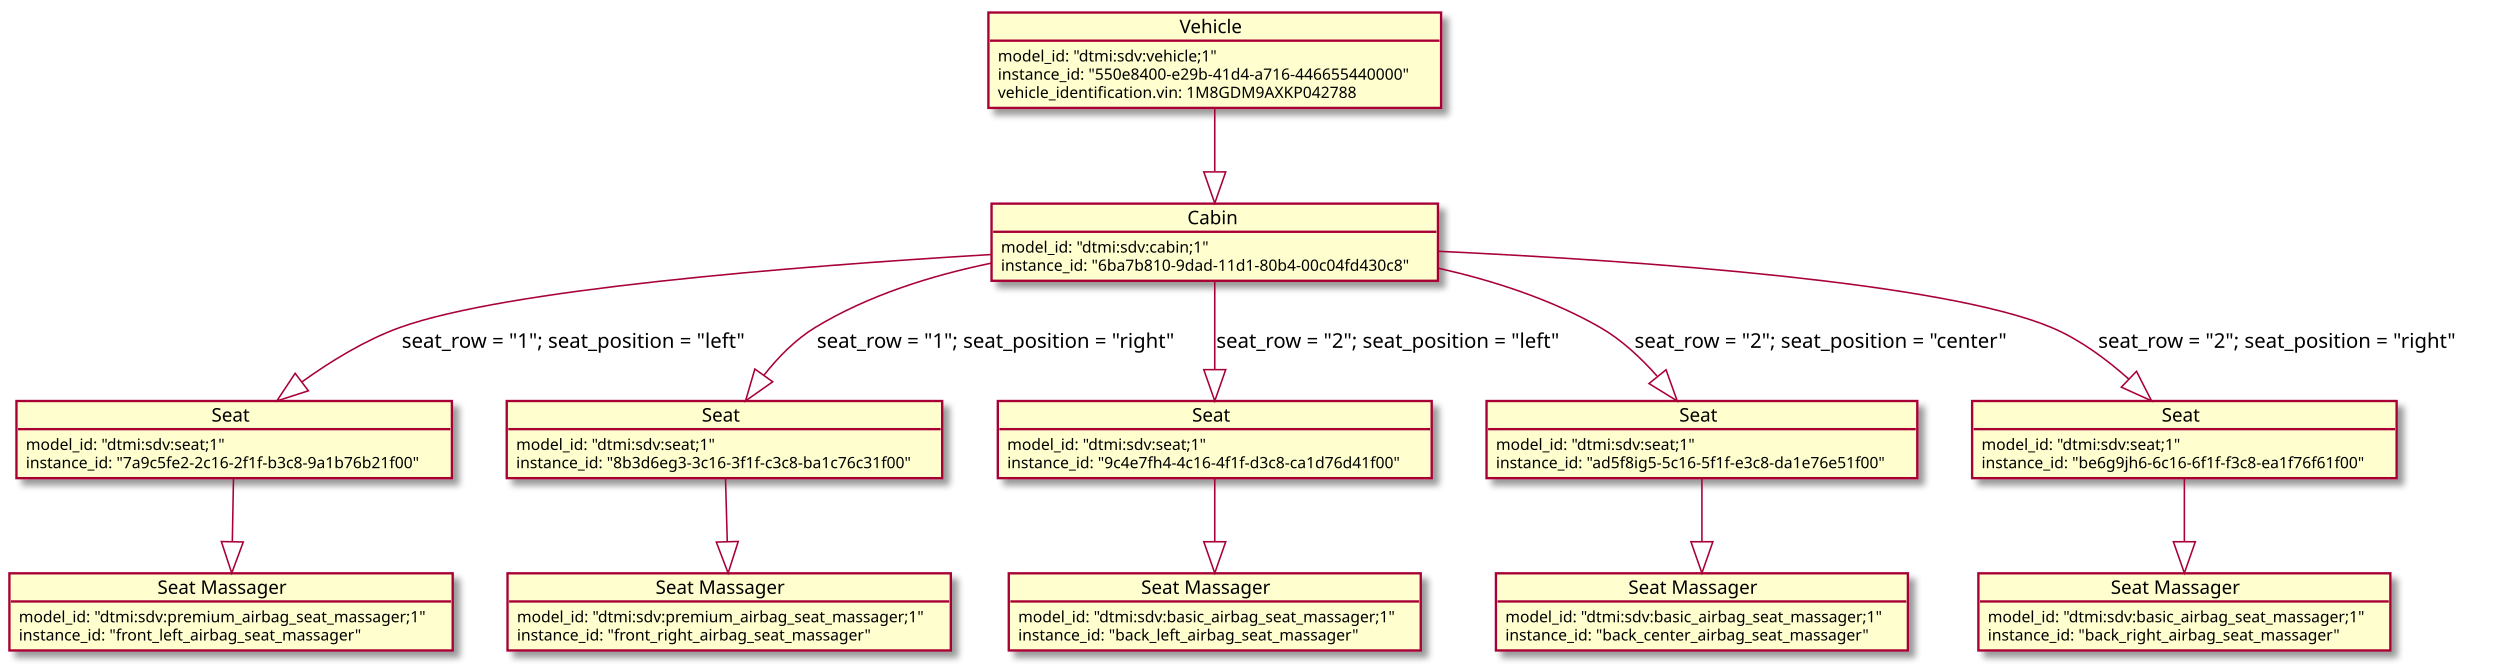
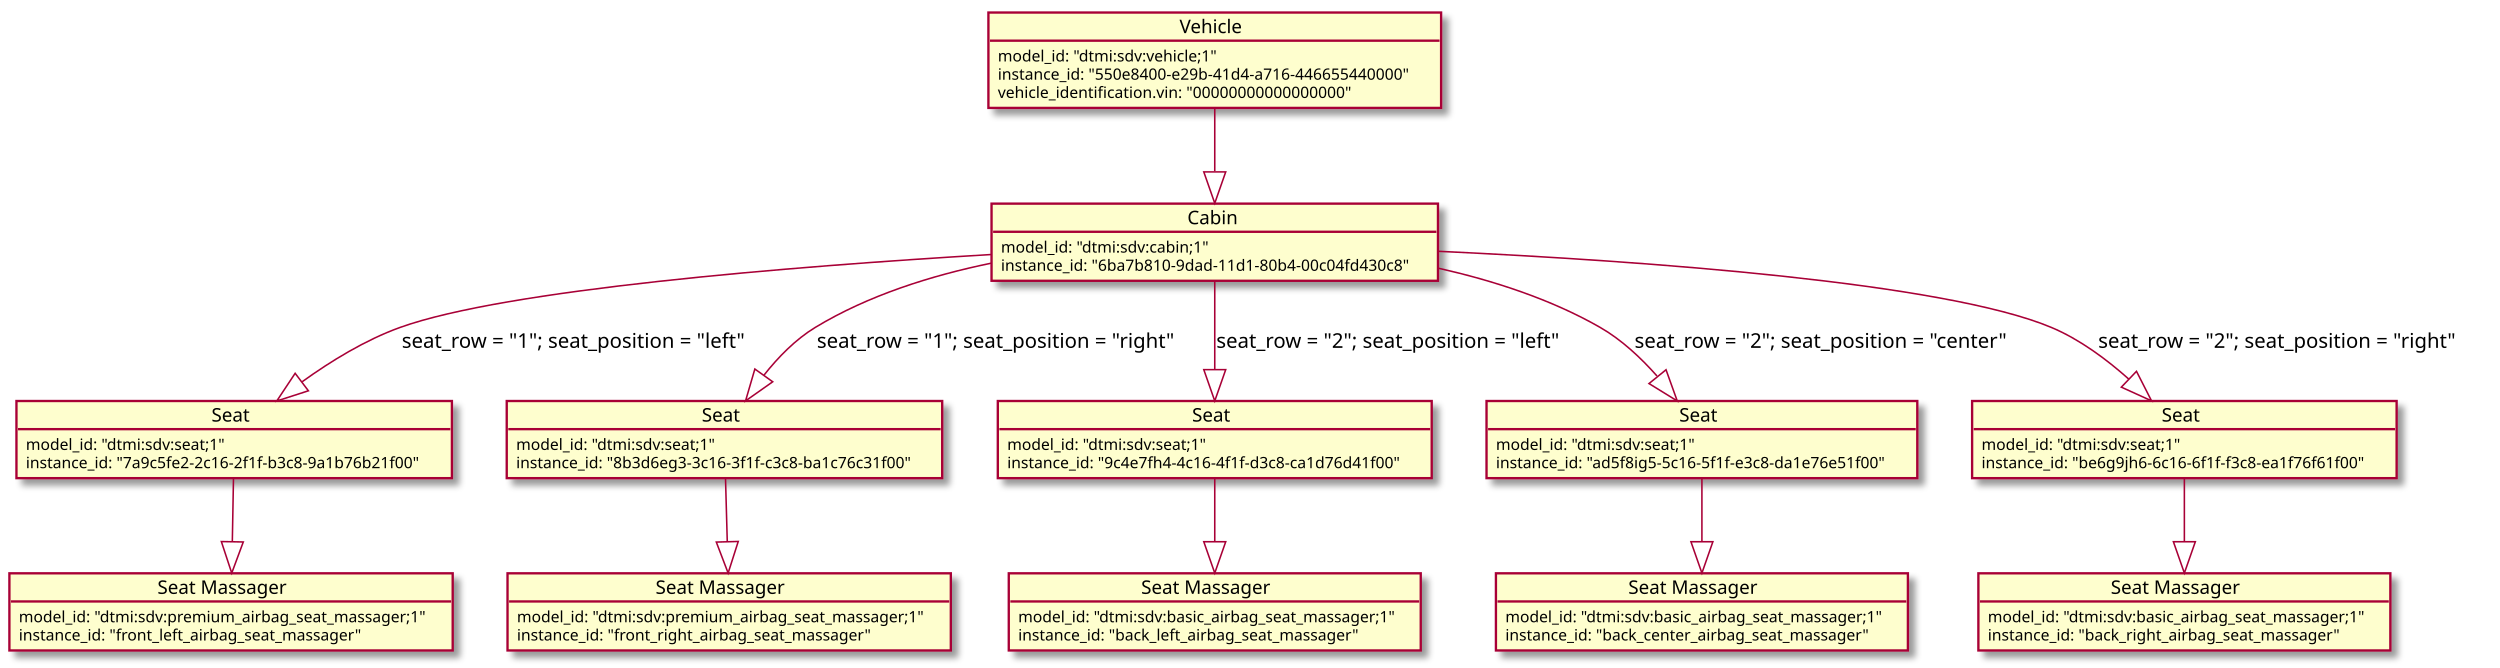
- <svg xmlns="http://www.w3.org/2000/svg" contentScriptType="application/ecmascript" contentStyleType="text/css" height="426px" preserveAspectRatio="none" style="width:1596px;height:426px;background:#FEFEFE;" version="1.1" viewBox="0 0 1596 426" width="1596px" zoomAndPan="magnify">
+ <svg xmlns="http://www.w3.org/2000/svg" contentScriptType="application/ecmascript" contentStyleType="text/css" height="426px" preserveAspectRatio="none" style="width:1596px;height:426px;" version="1.1" viewBox="0 0 1596 426" width="1596px" zoomAndPan="magnify">
  <defs>
-     <filter height="300%" id="ftyaiaz1k6snk" width="300%" x="-1" y="-1">
+     <filter height="300%" id="f1hf6sou0shywf" width="300%" x="-1" y="-1">
      <feGaussianBlur result="blurOut" stdDeviation="2.0" />
      <feColorMatrix in="blurOut" result="blurOut2" type="matrix" values="0 0 0 0 0 0 0 0 0 0 0 0 0 0 0 0 0 0 .4 0" />
      <feOffset dx="4.0" dy="4.0" in="blurOut2" result="blurOut3" />
      <feBlend in="SourceGraphic" in2="blurOut3" mode="normal" />
    </filter>
  </defs>
  <g>
-     <rect fill="#FEFECE" filter="url(#ftyaiaz1k6snk)" height="60.891" style="stroke: #A80036; stroke-width: 1.5;" width="289" x="631" y="8" />
+     <rect fill="#FEFECE" filter="url(#f1hf6sou0shywf)" height="60.891" style="stroke: #A80036; stroke-width: 1.5;" width="289" x="631" y="8" />
    <text fill="#000000" font-family="sans-serif" font-size="12" lengthAdjust="spacingAndGlyphs" textLength="45" x="753" y="21.139">Vehicle</text>
    <line style="stroke: #A80036; stroke-width: 1.5;" x1="632" x2="919" y1="25.969" y2="25.969" />
    <text fill="#000000" font-family="sans-serif" font-size="10" lengthAdjust="spacingAndGlyphs" textLength="146" x="637" y="39.251">model_id: "dtmi:sdv:vehicle;1"</text>
    <text fill="#000000" font-family="sans-serif" font-size="10" lengthAdjust="spacingAndGlyphs" textLength="277" x="637" y="50.892">instance_id: "550e8400-e29b-41d4-a716-446655440000"</text>
-     <text fill="#000000" font-family="sans-serif" font-size="10" lengthAdjust="spacingAndGlyphs" textLength="237" x="637" y="62.532">vehicle_identification.vin: 1M8GDM9AXKP042788</text>
-     <rect fill="#FEFECE" filter="url(#ftyaiaz1k6snk)" height="49.25" style="stroke: #A80036; stroke-width: 1.5;" width="285" x="633" y="130" />
+     <text fill="#000000" font-family="sans-serif" font-size="10" lengthAdjust="spacingAndGlyphs" textLength="234" x="637" y="62.532">vehicle_identification.vin: "00000000000000000"</text>
+     <rect fill="#FEFECE" filter="url(#f1hf6sou0shywf)" height="49.25" style="stroke: #A80036; stroke-width: 1.5;" width="285" x="633" y="130" />
    <text fill="#000000" font-family="sans-serif" font-size="12" lengthAdjust="spacingAndGlyphs" textLength="35" x="758" y="143.139">Cabin</text>
    <line style="stroke: #A80036; stroke-width: 1.5;" x1="634" x2="917" y1="147.969" y2="147.969" />
    <text fill="#000000" font-family="sans-serif" font-size="10" lengthAdjust="spacingAndGlyphs" textLength="138" x="639" y="161.251">model_id: "dtmi:sdv:cabin;1"</text>
    <text fill="#000000" font-family="sans-serif" font-size="10" lengthAdjust="spacingAndGlyphs" textLength="273" x="639" y="172.892">instance_id: "6ba7b810-9dad-11d1-80b4-00c04fd430c8"</text>
-     <rect fill="#FEFECE" filter="url(#ftyaiaz1k6snk)" height="49.25" style="stroke: #A80036; stroke-width: 1.5;" width="278" x="10.5" y="256" />
+     <rect fill="#FEFECE" filter="url(#f1hf6sou0shywf)" height="49.25" style="stroke: #A80036; stroke-width: 1.5;" width="278" x="10.5" y="256" />
    <text fill="#000000" font-family="sans-serif" font-size="12" lengthAdjust="spacingAndGlyphs" textLength="29" x="135" y="269.139">Seat</text>
    <line style="stroke: #A80036; stroke-width: 1.5;" x1="11.5" x2="287.5" y1="273.969" y2="273.969" />
    <text fill="#000000" font-family="sans-serif" font-size="10" lengthAdjust="spacingAndGlyphs" textLength="134" x="16.5" y="287.251">model_id: "dtmi:sdv:seat;1"</text>
    <text fill="#000000" font-family="sans-serif" font-size="10" lengthAdjust="spacingAndGlyphs" textLength="266" x="16.5" y="298.892">instance_id: "7a9c5fe2-2c16-2f1f-b3c8-9a1b76b21f00"</text>
-     <rect fill="#FEFECE" filter="url(#ftyaiaz1k6snk)" height="49.25" style="stroke: #A80036; stroke-width: 1.5;" width="278" x="323.5" y="256" />
+     <rect fill="#FEFECE" filter="url(#f1hf6sou0shywf)" height="49.25" style="stroke: #A80036; stroke-width: 1.5;" width="278" x="323.5" y="256" />
    <text fill="#000000" font-family="sans-serif" font-size="12" lengthAdjust="spacingAndGlyphs" textLength="29" x="448" y="269.139">Seat</text>
    <line style="stroke: #A80036; stroke-width: 1.5;" x1="324.5" x2="600.5" y1="273.969" y2="273.969" />
    <text fill="#000000" font-family="sans-serif" font-size="10" lengthAdjust="spacingAndGlyphs" textLength="134" x="329.5" y="287.251">model_id: "dtmi:sdv:seat;1"</text>
    <text fill="#000000" font-family="sans-serif" font-size="10" lengthAdjust="spacingAndGlyphs" textLength="266" x="329.5" y="298.892">instance_id: "8b3d6eg3-3c16-3f1f-c3c8-ba1c76c31f00"</text>
-     <rect fill="#FEFECE" filter="url(#ftyaiaz1k6snk)" height="49.25" style="stroke: #A80036; stroke-width: 1.5;" width="277" x="637" y="256" />
+     <rect fill="#FEFECE" filter="url(#f1hf6sou0shywf)" height="49.25" style="stroke: #A80036; stroke-width: 1.5;" width="277" x="637" y="256" />
    <text fill="#000000" font-family="sans-serif" font-size="12" lengthAdjust="spacingAndGlyphs" textLength="29" x="761" y="269.139">Seat</text>
    <line style="stroke: #A80036; stroke-width: 1.5;" x1="638" x2="913" y1="273.969" y2="273.969" />
    <text fill="#000000" font-family="sans-serif" font-size="10" lengthAdjust="spacingAndGlyphs" textLength="134" x="643" y="287.251">model_id: "dtmi:sdv:seat;1"</text>
    <text fill="#000000" font-family="sans-serif" font-size="10" lengthAdjust="spacingAndGlyphs" textLength="265" x="643" y="298.892">instance_id: "9c4e7fh4-4c16-4f1f-d3c8-ca1d76d41f00"</text>
-     <rect fill="#FEFECE" filter="url(#ftyaiaz1k6snk)" height="49.25" style="stroke: #A80036; stroke-width: 1.5;" width="275" x="949" y="256" />
+     <rect fill="#FEFECE" filter="url(#f1hf6sou0shywf)" height="49.25" style="stroke: #A80036; stroke-width: 1.5;" width="275" x="949" y="256" />
    <text fill="#000000" font-family="sans-serif" font-size="12" lengthAdjust="spacingAndGlyphs" textLength="29" x="1072" y="269.139">Seat</text>
    <line style="stroke: #A80036; stroke-width: 1.5;" x1="950" x2="1223" y1="273.969" y2="273.969" />
    <text fill="#000000" font-family="sans-serif" font-size="10" lengthAdjust="spacingAndGlyphs" textLength="134" x="955" y="287.251">model_id: "dtmi:sdv:seat;1"</text>
    <text fill="#000000" font-family="sans-serif" font-size="10" lengthAdjust="spacingAndGlyphs" textLength="263" x="955" y="298.892">instance_id: "ad5f8ig5-5c16-5f1f-e3c8-da1e76e51f00"</text>
-     <rect fill="#FEFECE" filter="url(#ftyaiaz1k6snk)" height="49.25" style="stroke: #A80036; stroke-width: 1.5;" width="271" x="1259" y="256" />
+     <rect fill="#FEFECE" filter="url(#f1hf6sou0shywf)" height="49.25" style="stroke: #A80036; stroke-width: 1.5;" width="271" x="1259" y="256" />
    <text fill="#000000" font-family="sans-serif" font-size="12" lengthAdjust="spacingAndGlyphs" textLength="29" x="1380" y="269.139">Seat</text>
    <line style="stroke: #A80036; stroke-width: 1.5;" x1="1260" x2="1529" y1="273.969" y2="273.969" />
    <text fill="#000000" font-family="sans-serif" font-size="10" lengthAdjust="spacingAndGlyphs" textLength="134" x="1265" y="287.251">model_id: "dtmi:sdv:seat;1"</text>
    <text fill="#000000" font-family="sans-serif" font-size="10" lengthAdjust="spacingAndGlyphs" textLength="259" x="1265" y="298.892">instance_id: "be6g9jh6-6c16-6f1f-f3c8-ea1f76f61f00"</text>
-     <rect fill="#FEFECE" filter="url(#ftyaiaz1k6snk)" height="49.25" style="stroke: #A80036; stroke-width: 1.5;" width="283" x="6" y="366" />
+     <rect fill="#FEFECE" filter="url(#f1hf6sou0shywf)" height="49.25" style="stroke: #A80036; stroke-width: 1.5;" width="283" x="6" y="366" />
    <text fill="#000000" font-family="sans-serif" font-size="12" lengthAdjust="spacingAndGlyphs" textLength="94" x="100.5" y="379.139">Seat Massager</text>
    <line style="stroke: #A80036; stroke-width: 1.5;" x1="7" x2="288" y1="383.969" y2="383.969" />
    <text fill="#000000" font-family="sans-serif" font-size="10" lengthAdjust="spacingAndGlyphs" textLength="271" x="12" y="397.251">model_id: "dtmi:sdv:premium_airbag_seat_massager;1"</text>
    <text fill="#000000" font-family="sans-serif" font-size="10" lengthAdjust="spacingAndGlyphs" textLength="228" x="12" y="408.892">instance_id: "front_left_airbag_seat_massager"</text>
-     <rect fill="#FEFECE" filter="url(#ftyaiaz1k6snk)" height="49.25" style="stroke: #A80036; stroke-width: 1.5;" width="283" x="324" y="366" />
+     <rect fill="#FEFECE" filter="url(#f1hf6sou0shywf)" height="49.25" style="stroke: #A80036; stroke-width: 1.5;" width="283" x="324" y="366" />
    <text fill="#000000" font-family="sans-serif" font-size="12" lengthAdjust="spacingAndGlyphs" textLength="94" x="418.5" y="379.139">Seat Massager</text>
    <line style="stroke: #A80036; stroke-width: 1.5;" x1="325" x2="606" y1="383.969" y2="383.969" />
    <text fill="#000000" font-family="sans-serif" font-size="10" lengthAdjust="spacingAndGlyphs" textLength="271" x="330" y="397.251">model_id: "dtmi:sdv:premium_airbag_seat_massager;1"</text>
    <text fill="#000000" font-family="sans-serif" font-size="10" lengthAdjust="spacingAndGlyphs" textLength="234" x="330" y="408.892">instance_id: "front_right_airbag_seat_massager"</text>
-     <rect fill="#FEFECE" filter="url(#ftyaiaz1k6snk)" height="49.25" style="stroke: #A80036; stroke-width: 1.5;" width="263" x="644" y="366" />
+     <rect fill="#FEFECE" filter="url(#f1hf6sou0shywf)" height="49.25" style="stroke: #A80036; stroke-width: 1.5;" width="263" x="644" y="366" />
    <text fill="#000000" font-family="sans-serif" font-size="12" lengthAdjust="spacingAndGlyphs" textLength="94" x="728.5" y="379.139">Seat Massager</text>
    <line style="stroke: #A80036; stroke-width: 1.5;" x1="645" x2="906" y1="383.969" y2="383.969" />
    <text fill="#000000" font-family="sans-serif" font-size="10" lengthAdjust="spacingAndGlyphs" textLength="251" x="650" y="397.251">model_id: "dtmi:sdv:basic_airbag_seat_massager;1"</text>
    <text fill="#000000" font-family="sans-serif" font-size="10" lengthAdjust="spacingAndGlyphs" textLength="226" x="650" y="408.892">instance_id: "back_left_airbag_seat_massager"</text>
-     <rect fill="#FEFECE" filter="url(#ftyaiaz1k6snk)" height="49.25" style="stroke: #A80036; stroke-width: 1.5;" width="263" x="955" y="366" />
+     <rect fill="#FEFECE" filter="url(#f1hf6sou0shywf)" height="49.25" style="stroke: #A80036; stroke-width: 1.5;" width="263" x="955" y="366" />
    <text fill="#000000" font-family="sans-serif" font-size="12" lengthAdjust="spacingAndGlyphs" textLength="94" x="1039.5" y="379.139">Seat Massager</text>
    <line style="stroke: #A80036; stroke-width: 1.5;" x1="956" x2="1217" y1="383.969" y2="383.969" />
    <text fill="#000000" font-family="sans-serif" font-size="10" lengthAdjust="spacingAndGlyphs" textLength="251" x="961" y="397.251">model_id: "dtmi:sdv:basic_airbag_seat_massager;1"</text>
    <text fill="#000000" font-family="sans-serif" font-size="10" lengthAdjust="spacingAndGlyphs" textLength="241" x="961" y="408.892">instance_id: "back_center_airbag_seat_massager"</text>
-     <rect fill="#FEFECE" filter="url(#ftyaiaz1k6snk)" height="49.25" style="stroke: #A80036; stroke-width: 1.5;" width="263" x="1263" y="366" />
+     <rect fill="#FEFECE" filter="url(#f1hf6sou0shywf)" height="49.25" style="stroke: #A80036; stroke-width: 1.5;" width="263" x="1263" y="366" />
    <text fill="#000000" font-family="sans-serif" font-size="12" lengthAdjust="spacingAndGlyphs" textLength="94" x="1347.5" y="379.139">Seat Massager</text>
    <line style="stroke: #A80036; stroke-width: 1.5;" x1="1264" x2="1525" y1="383.969" y2="383.969" />
    <text fill="#000000" font-family="sans-serif" font-size="10" lengthAdjust="spacingAndGlyphs" textLength="251" x="1269" y="397.251">model_id: "dtmi:sdv:basic_airbag_seat_massager;1"</text>
    <text fill="#000000" font-family="sans-serif" font-size="10" lengthAdjust="spacingAndGlyphs" textLength="232" x="1269" y="408.892">instance_id: "back_right_airbag_seat_massager"</text>
-     <path d="M775.5,69.15 C775.5,81.39 775.5,95.83 775.5,109.27 " fill="none" id="Vehicle-&gt;Cabin" style="stroke: #A80036; stroke-width: 1.0;" />
+     <path d="M775.5,69.15 C775.5,81.39 775.5,95.83 775.5,109.27 " fill="none" id="Vehicle-Cabin" style="stroke: #A80036; stroke-width: 1.0;" />
    <polygon fill="none" points="782.5,109.74,775.5,129.74,768.5,109.74,782.5,109.74" style="stroke: #A80036; stroke-width: 1.0;" />
-     <path d="M632.74,162.49 C503.23,170.23 322.6,184.91 255.5,209 C233.27,216.98 211.13,230.58 192.88,243.72 " fill="none" id="Cabin-&gt;front_left_seat" style="stroke: #A80036; stroke-width: 1.0;" />
+     <path d="M632.74,162.49 C503.23,170.23 322.6,184.91 255.5,209 C233.27,216.98 211.13,230.58 192.88,243.72 " fill="none" id="Cabin-front_left_seat" style="stroke: #A80036; stroke-width: 1.0;" />
    <polygon fill="none" points="196.87,249.48,176.7,255.98,188.42,238.32,196.87,249.48" style="stroke: #A80036; stroke-width: 1.0;" />
    <text fill="#000000" font-family="sans-serif" font-size="13" lengthAdjust="spacingAndGlyphs" textLength="236" x="256.5" y="222.067">seat_row = "1"; seat_position = "left"</text>
-     <path d="M632.84,168.01 C594.39,175.9 554.16,188.61 520.5,209 C507.84,216.67 496.7,228.12 487.65,239.58 " fill="none" id="Cabin-&gt;front_right_seat" style="stroke: #A80036; stroke-width: 1.0;" />
+     <path d="M632.84,168.01 C594.39,175.9 554.16,188.61 520.5,209 C507.84,216.67 496.7,228.12 487.65,239.58 " fill="none" id="Cabin-front_right_seat" style="stroke: #A80036; stroke-width: 1.0;" />
    <polygon fill="none" points="493.29,243.73,475.96,255.93,481.9,235.59,493.29,243.73" style="stroke: #A80036; stroke-width: 1.0;" />
    <text fill="#000000" font-family="sans-serif" font-size="13" lengthAdjust="spacingAndGlyphs" textLength="245" x="521.5" y="222.067">seat_row = "1"; seat_position = "right"</text>
-     <path d="M775.5,179.12 C775.5,195.15 775.5,216.82 775.5,235.93 " fill="none" id="Cabin-&gt;back_left_seat" style="stroke: #A80036; stroke-width: 1.0;" />
+     <path d="M775.5,179.12 C775.5,195.15 775.5,216.82 775.5,235.93 " fill="none" id="Cabin-back_left_seat" style="stroke: #A80036; stroke-width: 1.0;" />
    <polygon fill="none" points="782.5,235.97,775.5,255.97,768.5,235.97,782.5,235.97" style="stroke: #A80036; stroke-width: 1.0;" />
    <text fill="#000000" font-family="sans-serif" font-size="13" lengthAdjust="spacingAndGlyphs" textLength="236" x="776.5" y="222.067">seat_row = "2"; seat_position = "left"</text>
-     <path d="M918.2,171.22 C953.54,179.16 990.21,191.08 1021.5,209 C1035.15,216.82 1047.58,228.46 1057.83,240.05 " fill="none" id="Cabin-&gt;back_center_seat" style="stroke: #A80036; stroke-width: 1.0;" />
+     <path d="M918.2,171.22 C953.54,179.16 990.21,191.08 1021.5,209 C1035.15,216.82 1047.58,228.46 1057.83,240.05 " fill="none" id="Cabin-back_center_seat" style="stroke: #A80036; stroke-width: 1.0;" />
    <polygon fill="none" points="1063.59,236.05,1070.76,255.99,1052.72,244.87,1063.59,236.05" style="stroke: #A80036; stroke-width: 1.0;" />
    <text fill="#000000" font-family="sans-serif" font-size="13" lengthAdjust="spacingAndGlyphs" textLength="257" x="1043.5" y="222.067">seat_row = "2"; seat_position = "center"</text>
-     <path d="M918.28,160.43 C1052.02,166.72 1241.22,180.44 1309.5,209 C1327.62,216.58 1344.85,229.38 1359,242.01 " fill="none" id="Cabin-&gt;back_right_seat" style="stroke: #A80036; stroke-width: 1.0;" />
+     <path d="M918.28,160.43 C1052.02,166.72 1241.22,180.44 1309.5,209 C1327.62,216.58 1344.85,229.38 1359,242.01 " fill="none" id="Cabin-back_right_seat" style="stroke: #A80036; stroke-width: 1.0;" />
    <polygon fill="none" points="1363.93,237.04,1373.55,255.92,1354.25,247.16,1363.93,237.04" style="stroke: #A80036; stroke-width: 1.0;" />
    <text fill="#000000" font-family="sans-serif" font-size="13" lengthAdjust="spacingAndGlyphs" textLength="245" x="1339.5" y="222.067">seat_row = "2"; seat_position = "right"</text>
-     <path d="M149.06,305.2 C148.84,317.02 148.57,331.7 148.32,345.48 " fill="none" id="front_left_seat-&gt;front_left_seat_massager" style="stroke: #A80036; stroke-width: 1.0;" />
+     <path d="M149.06,305.2 C148.84,317.02 148.57,331.7 148.32,345.48 " fill="none" id="front_left_seat-front_left_seat_massager" style="stroke: #A80036; stroke-width: 1.0;" />
    <polygon fill="none" points="155.31,345.99,147.94,365.85,141.31,345.73,155.31,345.99" style="stroke: #A80036; stroke-width: 1.0;" />
-     <path d="M463.16,305.2 C463.49,317.02 463.89,331.7 464.28,345.48 " fill="none" id="front_right_seat-&gt;front_right_seat_massager" style="stroke: #A80036; stroke-width: 1.0;" />
+     <path d="M463.16,305.2 C463.49,317.02 463.89,331.7 464.28,345.48 " fill="none" id="front_right_seat-front_right_seat_massager" style="stroke: #A80036; stroke-width: 1.0;" />
    <polygon fill="none" points="471.29,345.67,464.84,365.85,457.29,346.06,471.29,345.67" style="stroke: #A80036; stroke-width: 1.0;" />
-     <path d="M775.5,305.2 C775.5,317.02 775.5,331.7 775.5,345.48 " fill="none" id="back_left_seat-&gt;back_left_seat_massager" style="stroke: #A80036; stroke-width: 1.0;" />
+     <path d="M775.5,305.2 C775.5,317.02 775.5,331.7 775.5,345.48 " fill="none" id="back_left_seat-back_left_seat_massager" style="stroke: #A80036; stroke-width: 1.0;" />
    <polygon fill="none" points="782.5,345.85,775.5,365.85,768.5,345.85,782.5,345.85" style="stroke: #A80036; stroke-width: 1.0;" />
-     <path d="M1086.5,305.2 C1086.5,317.02 1086.5,331.7 1086.5,345.48 " fill="none" id="back_center_seat-&gt;back_center_seat_massager" style="stroke: #A80036; stroke-width: 1.0;" />
+     <path d="M1086.5,305.2 C1086.5,317.02 1086.5,331.7 1086.5,345.48 " fill="none" id="back_center_seat-back_center_seat_massager" style="stroke: #A80036; stroke-width: 1.0;" />
    <polygon fill="none" points="1093.5,345.85,1086.5,365.85,1079.5,345.85,1093.5,345.85" style="stroke: #A80036; stroke-width: 1.0;" />
-     <path d="M1394.5,305.2 C1394.5,317.02 1394.5,331.7 1394.5,345.48 " fill="none" id="back_right_seat-&gt;back_right_seat_massager" style="stroke: #A80036; stroke-width: 1.0;" />
+     <path d="M1394.5,305.2 C1394.5,317.02 1394.5,331.7 1394.5,345.48 " fill="none" id="back_right_seat-back_right_seat_massager" style="stroke: #A80036; stroke-width: 1.0;" />
    <polygon fill="none" points="1401.5,345.85,1394.5,365.85,1387.5,345.85,1401.5,345.85" style="stroke: #A80036; stroke-width: 1.0;" />
  </g>
</svg>
